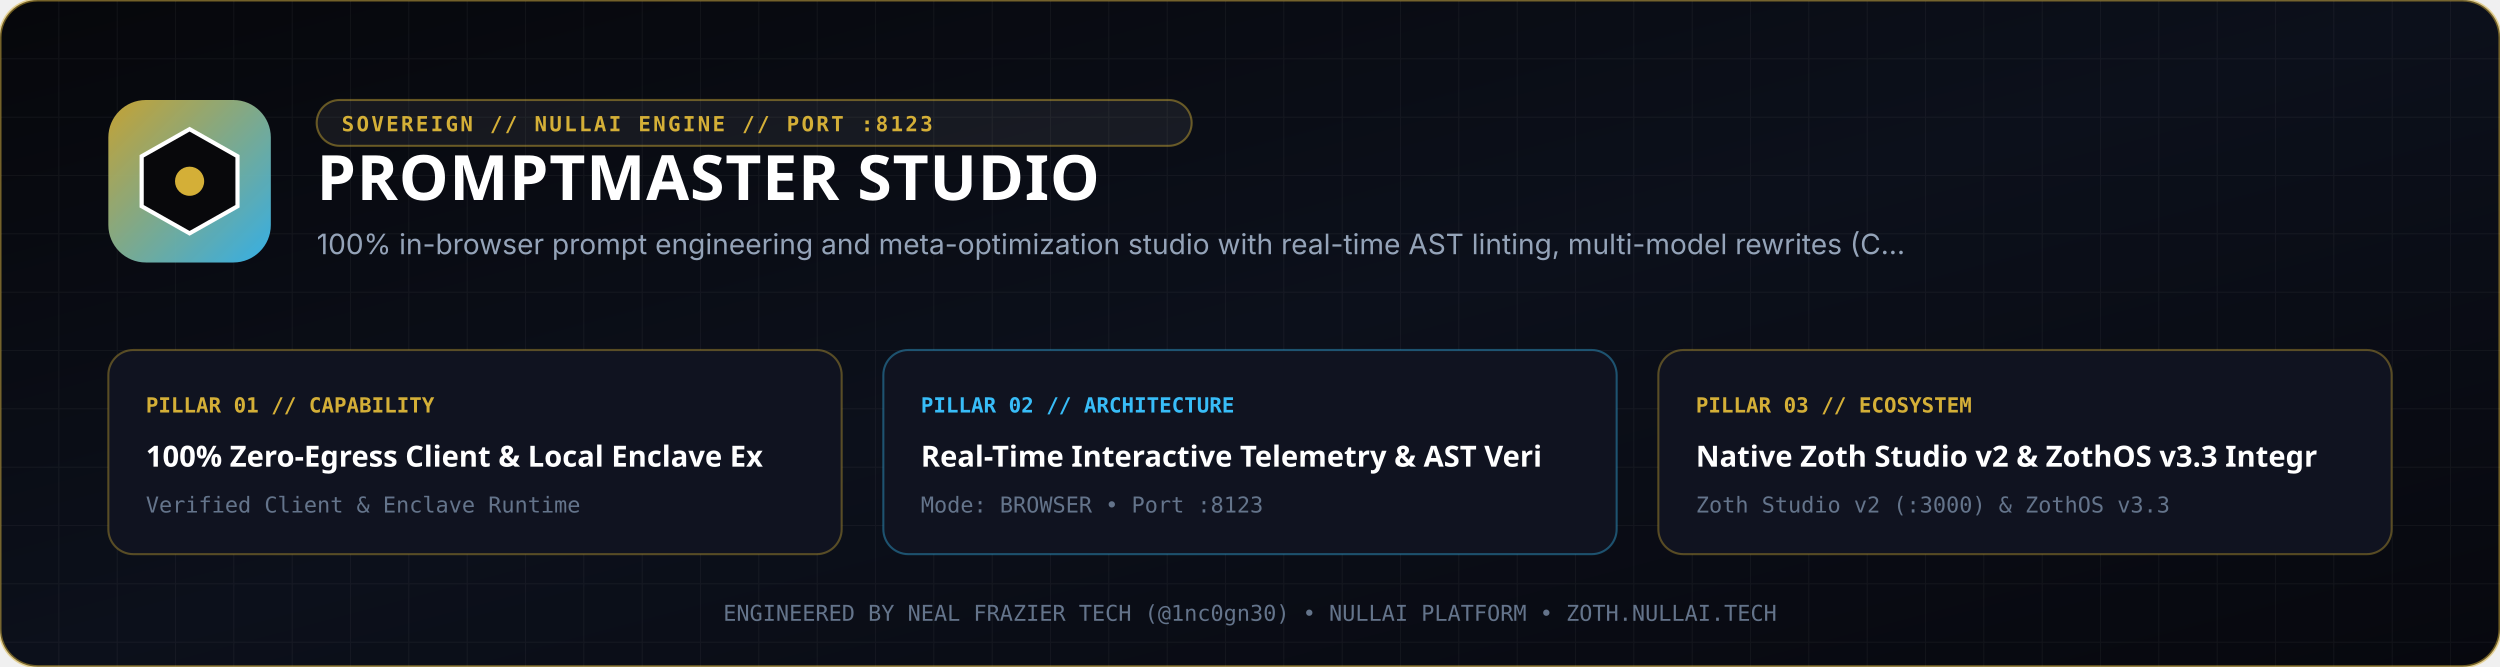
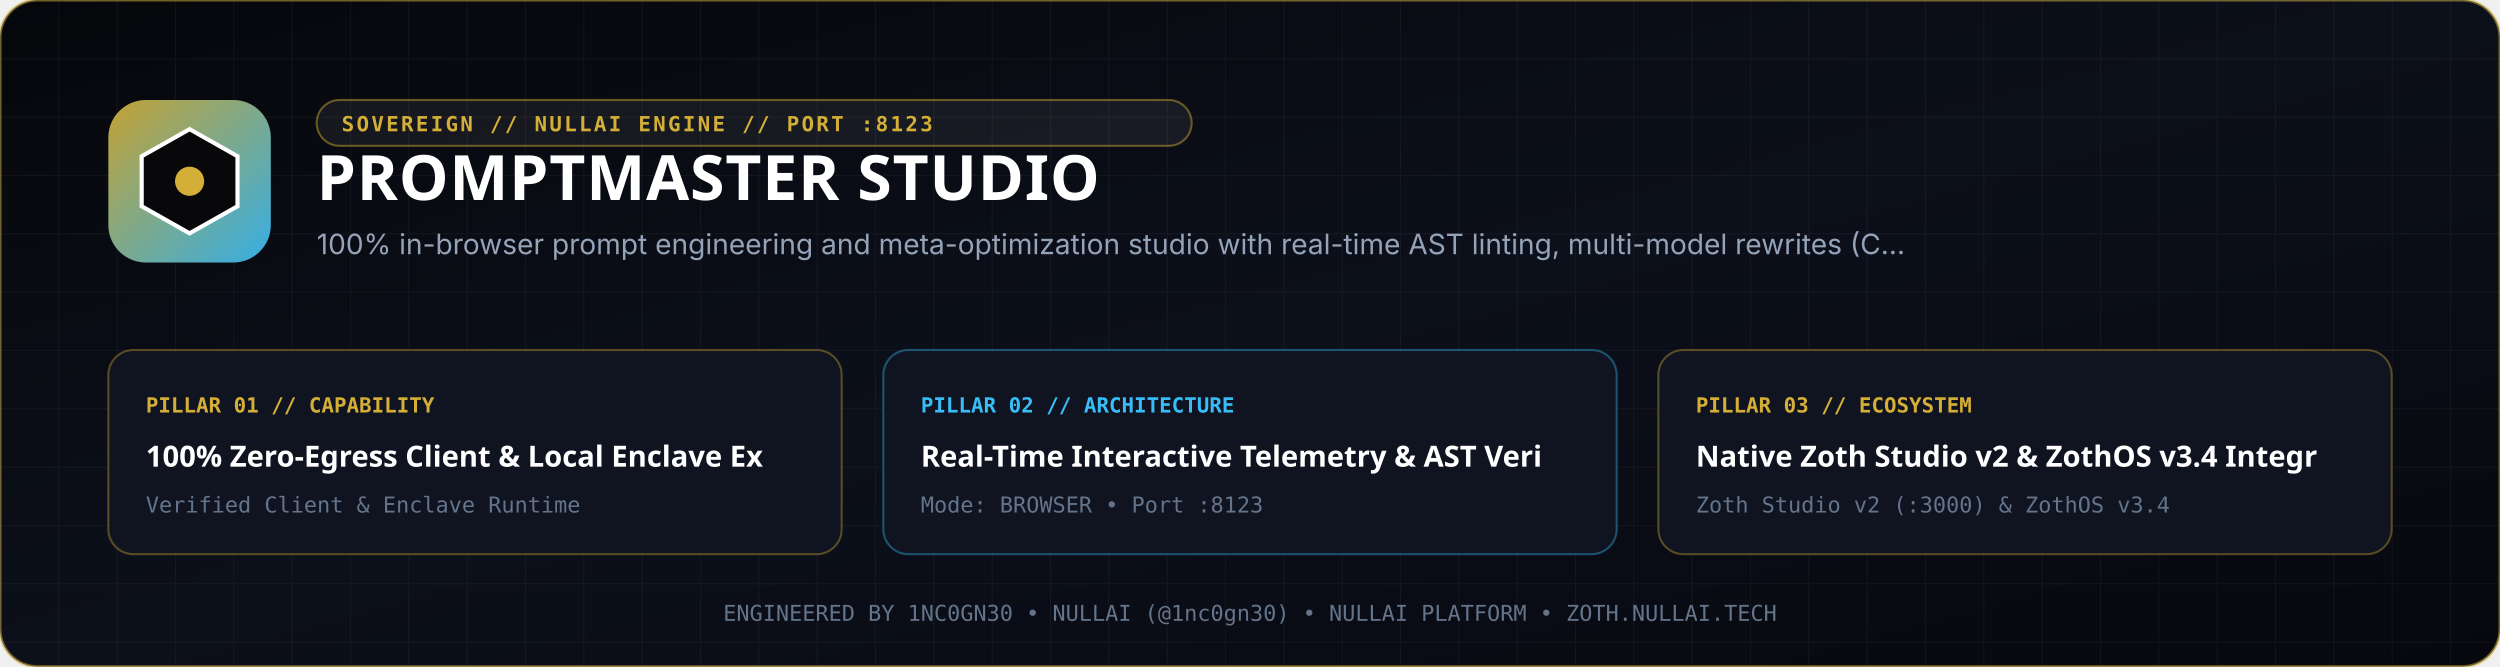
<svg xmlns="http://www.w3.org/2000/svg" viewBox="0 0 1200 320" width="100%" height="100%">
  <defs>
    <linearGradient id="bg" x1="0%" y1="0%" x2="100%" y2="100%">
      <stop offset="0%" stop-color="#06070B" />
      <stop offset="50%" stop-color="#0C101B" />
      <stop offset="100%" stop-color="#07080E" />
    </linearGradient>
    <linearGradient id="accent" x1="0%" y1="0%" x2="100%" y2="100%">
      <stop offset="0%" stop-color="#D4AF37" />
      <stop offset="100%" stop-color="#38BDF8" />
    </linearGradient>
    <pattern id="grid" width="28" height="28" patternUnits="userSpaceOnUse">
      <path d="M 28 0 L 0 0 0 28" fill="none" stroke="rgba(255,255,255,0.04)" stroke-width="1" />
    </pattern>
  </defs>
  <rect width="1200" height="320" rx="18" fill="url(#bg)" stroke="#D4AF37" stroke-opacity="0.5" stroke-width="1.5" />
  <rect width="1200" height="320" rx="18" fill="url(#grid)" />
  <g transform="translate(52, 48)">
    <rect width="78" height="78" rx="18" fill="url(#accent)" opacity="0.92" />
    <polygon points="39,14 62,27 62,51 39,64 16,51 16,27" fill="#08080B" stroke="#FFFFFF" stroke-width="2" />
    <circle cx="39" cy="39" r="7" fill="#D4AF37" />
  </g>
  <g transform="translate(152, 62)">
    <rect x="0" y="-14" width="420" height="22" rx="11" fill="rgba(255,255,255,0.06)" stroke="#D4AF37" stroke-opacity="0.45" />
    <text x="12" y="1" fill="#D4AF37" font-family="JetBrains Mono, monospace" font-size="10" font-weight="700" letter-spacing="1.1">SOVEREIGN // NULLAI ENGINE // PORT :8123</text>
    <text x="0" y="34" fill="#FFFFFF" font-family="Syne, Space Grotesk, sans-serif" font-size="30" font-weight="800" letter-spacing="0.4">PROMPTMASTER STUDIO</text>
    <text x="0" y="60" fill="#94A3B8" font-family="Inter, sans-serif" font-size="13.5">100% in-browser prompt engineering and meta-optimization studio with real-time AST linting, multi-model rewrites (C...</text>
  </g>
  <g transform="translate(52, 168)">
    <rect x="0" y="0" width="352" height="98" rx="12" fill="#101320" stroke="#D4AF37" stroke-opacity="0.38" />
    <text x="18" y="30" fill="#D4AF37" font-family="JetBrains Mono, monospace" font-size="10" font-weight="700">PILLAR 01 // CAPABILITY</text>
    <text x="18" y="56" fill="#FFFFFF" font-family="Space Grotesk, sans-serif" font-size="14" font-weight="700">100% Zero-Egress Client &amp; Local Enclave Ex</text>
    <text x="18" y="78" fill="#64748B" font-family="JetBrains Mono, monospace" font-size="10.5">Verified Client &amp; Enclave Runtime</text>
    <rect x="372" y="0" width="352" height="98" rx="12" fill="#101320" stroke="#38BDF8" stroke-opacity="0.38" />
    <text x="390" y="30" fill="#38BDF8" font-family="JetBrains Mono, monospace" font-size="10" font-weight="700">PILLAR 02 // ARCHITECTURE</text>
    <text x="390" y="56" fill="#FFFFFF" font-family="Space Grotesk, sans-serif" font-size="14" font-weight="700">Real-Time Interactive Telemetry &amp; AST Veri</text>
    <text x="390" y="78" fill="#64748B" font-family="JetBrains Mono, monospace" font-size="10.5">Mode: BROWSER • Port :8123</text>
    <rect x="744" y="0" width="352" height="98" rx="12" fill="#101320" stroke="#D4AF37" stroke-opacity="0.38" />
    <text x="762" y="30" fill="#D4AF37" font-family="JetBrains Mono, monospace" font-size="10" font-weight="700">PILLAR 03 // ECOSYSTEM</text>
-     <text x="762" y="56" fill="#FFFFFF" font-family="Space Grotesk, sans-serif" font-size="14" font-weight="700">Native Zoth Studio v2 &amp; ZothOS v3.3 Integr</text>
-     <text x="762" y="78" fill="#64748B" font-family="JetBrains Mono, monospace" font-size="10.5">Zoth Studio v2 (:3000) &amp; ZothOS v3.3</text>
+     <text x="762" y="56" fill="#FFFFFF" font-family="Space Grotesk, sans-serif" font-size="14" font-weight="700">Native Zoth Studio v2 &amp; ZothOS v3.4 Integr</text>
+     <text x="762" y="78" fill="#64748B" font-family="JetBrains Mono, monospace" font-size="10.5">Zoth Studio v2 (:3000) &amp; ZothOS v3.4</text>
  </g>
  <text x="600" y="298" text-anchor="middle" fill="#64748B" font-family="JetBrains Mono, monospace" font-size="10.5">
-     ENGINEERED BY NEAL FRAZIER TECH (@1nc0gn30)  •  NULLAI PLATFORM  •  ZOTH.NULLAI.TECH
+     ENGINEERED BY 1NC0GN30 • NULLAI (@1nc0gn30)  •  NULLAI PLATFORM  •  ZOTH.NULLAI.TECH
  </text>
</svg>
